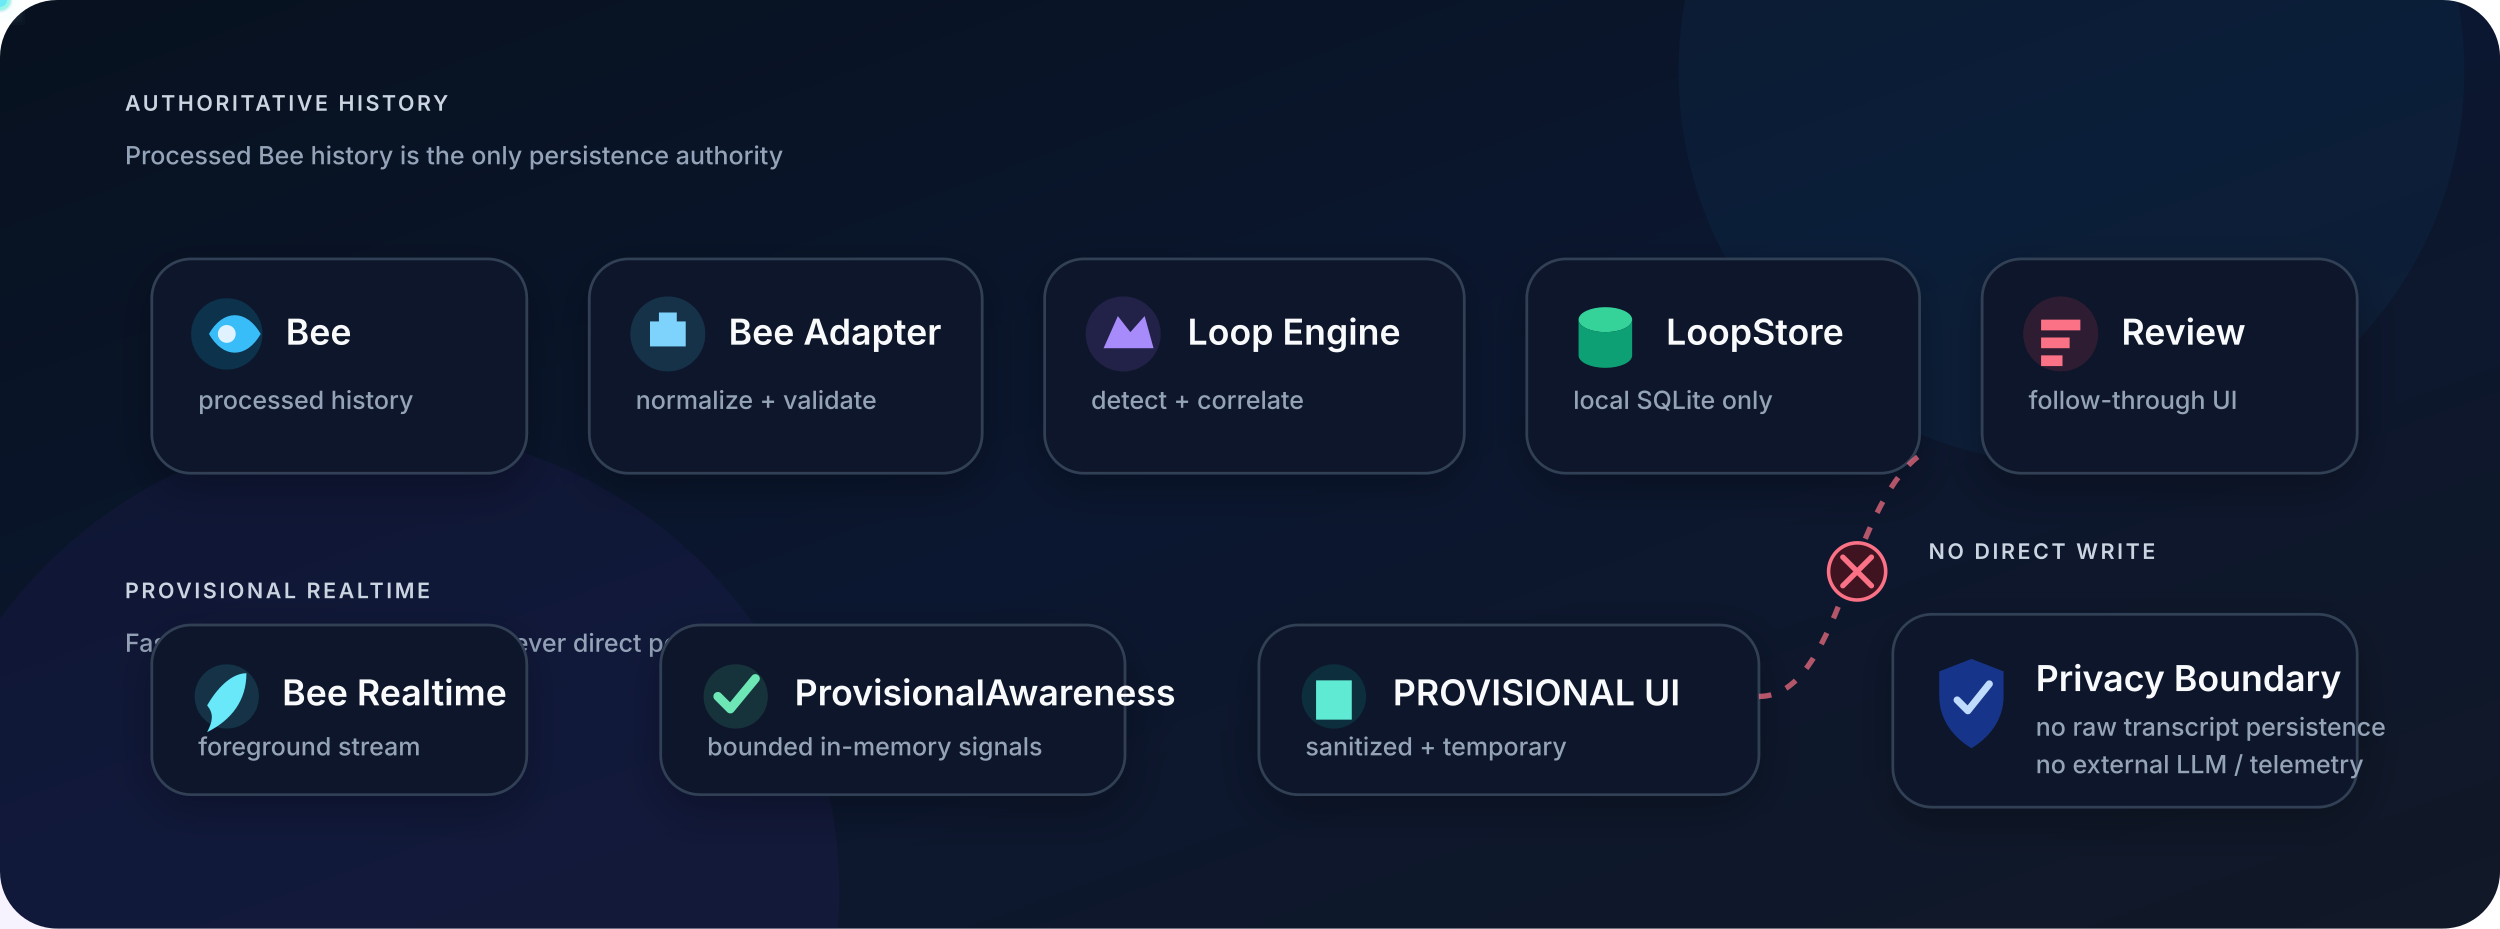
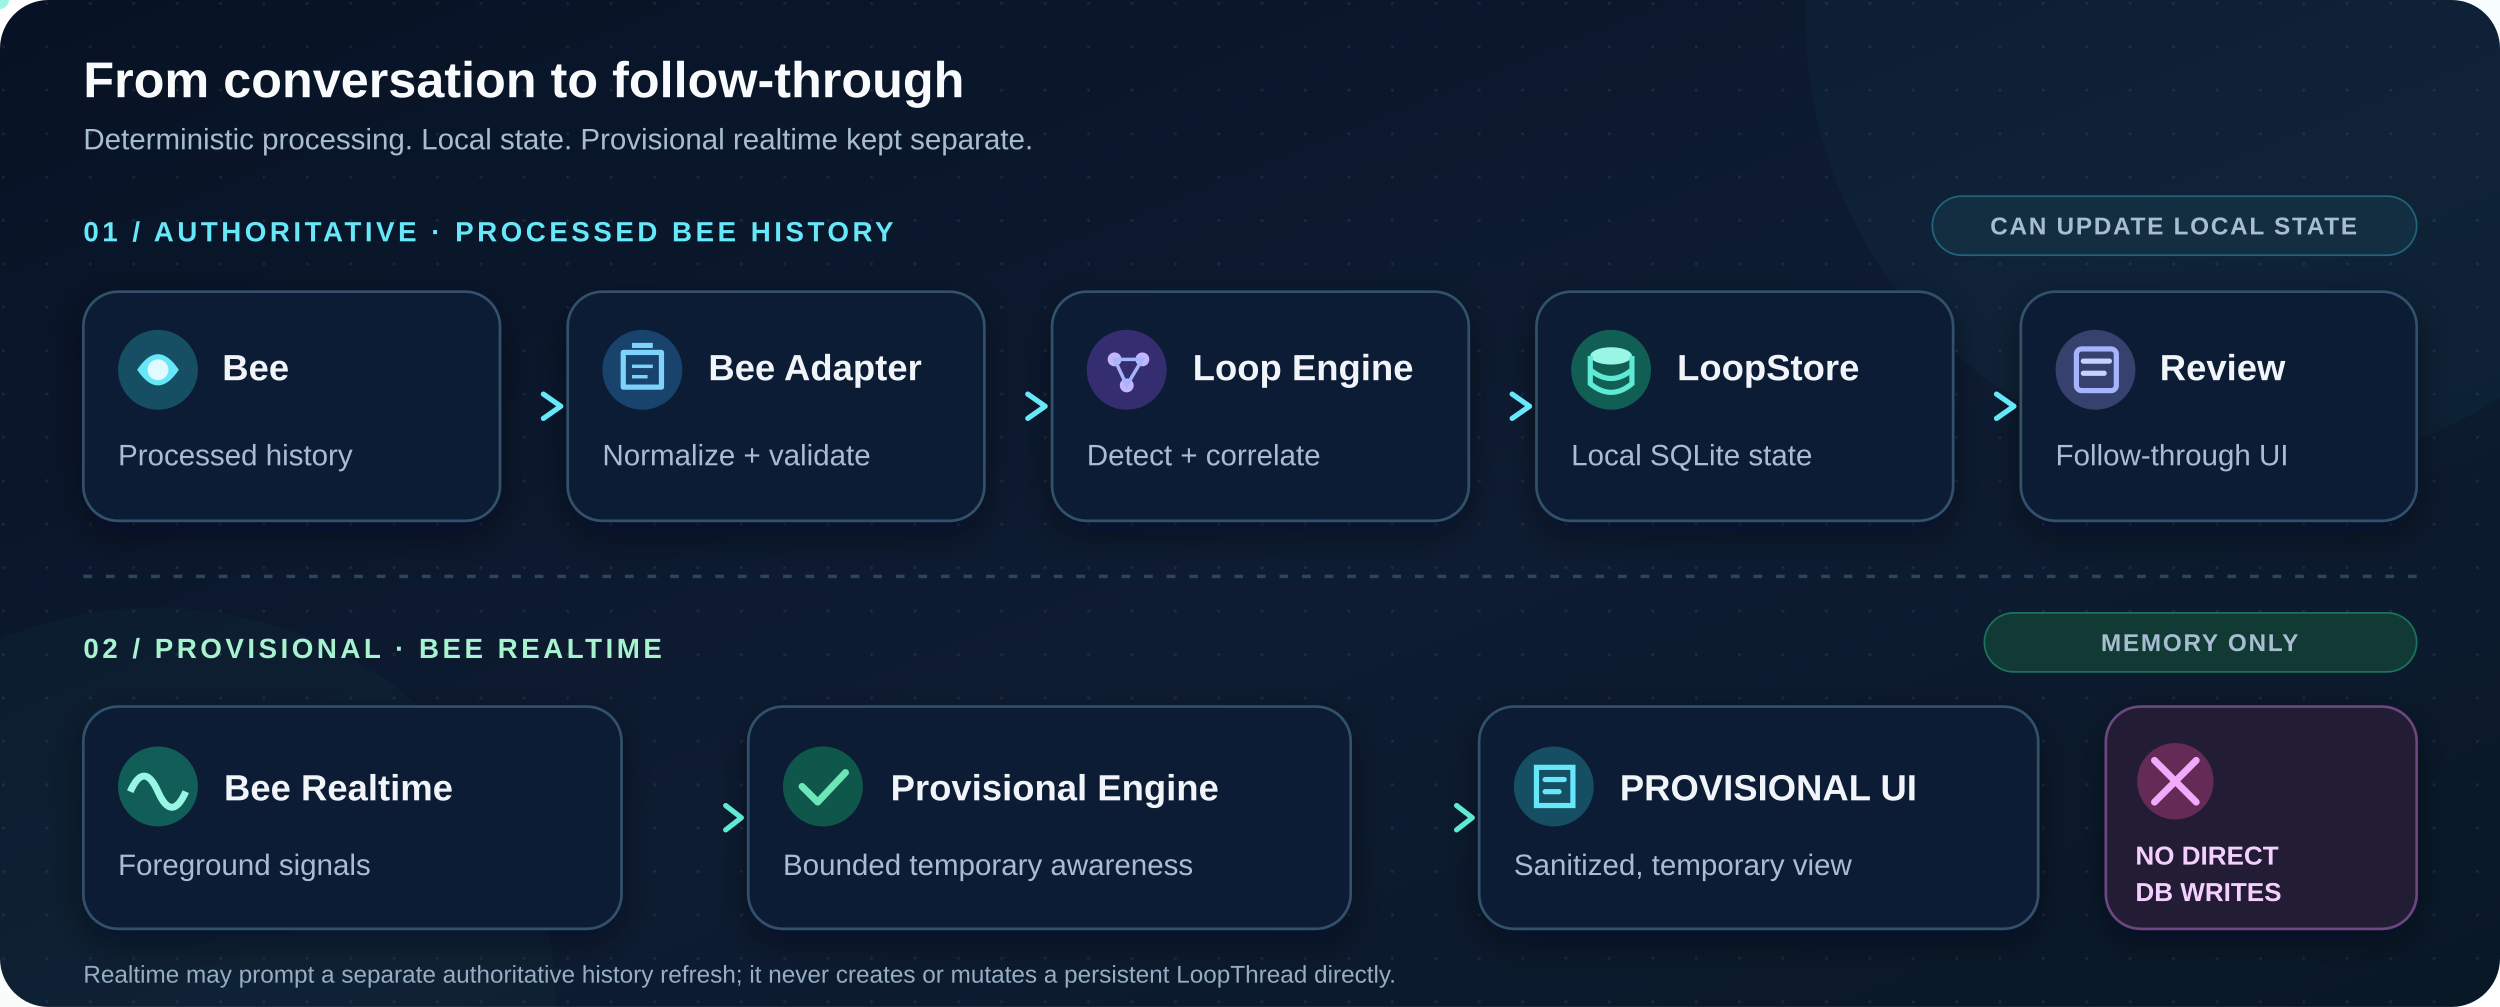
- <svg xmlns="http://www.w3.org/2000/svg" width="1400" height="520" viewBox="0 0 1400 520" role="img" aria-labelledby="title desc">
+ <svg xmlns="http://www.w3.org/2000/svg" width="1440" height="580" viewBox="0 0 1440 580" role="img" aria-labelledby="title desc">
  <defs>
-     <linearGradient id="bg" x1="0" y1="0" x2="1" y2="1">
-       <stop offset="0%" stop-color="#07111f" />
-       <stop offset="50%" stop-color="#0b1730" />
-       <stop offset="100%" stop-color="#111827" />
+     <linearGradient id="back" x1="0" y1="0" x2="1" y2="1">
+       <stop offset="0" stop-color="#071224" />
+       <stop offset=".55" stop-color="#0e1c32" />
+       <stop offset="1" stop-color="#091827" />
    </linearGradient>
-     <linearGradient id="auth" x1="0" y1="0" x2="1" y2="0">
-       <stop offset="0%" stop-color="#38bdf8" />
-       <stop offset="100%" stop-color="#8b5cf6" />
+     <linearGradient id="mainStroke" x1="0" y1="0" x2="1" y2="0">
+       <stop offset="0" stop-color="#22d3ee" />
+       <stop offset="1" stop-color="#818cf8" />
    </linearGradient>
-     <linearGradient id="prov" x1="0" y1="0" x2="1" y2="0">
-       <stop offset="0%" stop-color="#22d3ee" />
-       <stop offset="100%" stop-color="#34d399" />
+     <linearGradient id="liveStroke" x1="0" y1="0" x2="1" y2="0">
+       <stop offset="0" stop-color="#2dd4bf" />
+       <stop offset="1" stop-color="#34d399" />
    </linearGradient>
-     <filter id="glow" x="-50%" y="-50%" width="200%" height="200%">
-       <feGaussianBlur stdDeviation="7" result="blur" />
-       <feMerge>
-         <feMergeNode in="blur" />
-         <feMergeNode in="SourceGraphic" />
-       </feMerge>
-     </filter>
-     <filter id="soft" x="-30%" y="-30%" width="160%" height="160%">
-       <feDropShadow dx="0" dy="8" stdDeviation="12" flood-color="#000000" flood-opacity=".28" />
+     <pattern id="dots" width="25" height="25" patternUnits="userSpaceOnUse">
+       <circle cx="2" cy="2" r=".9" fill="#94a3b8" fill-opacity=".12" />
+     </pattern>
+     <filter id="shadow" x="-20%" y="-35%" width="140%" height="180%">
+       <feDropShadow dx="0" dy="7" stdDeviation="10" flood-color="#020617" flood-opacity=".45" />
    </filter>
    <style>
-       .label{font:600 20px Inter,ui-sans-serif,system-ui,-apple-system,BlinkMacSystemFont,"Segoe UI",sans-serif;fill:#f8fafc}
-       .sub{font:500 14px Inter,ui-sans-serif,system-ui,-apple-system,BlinkMacSystemFont,"Segoe UI",sans-serif;fill:#94a3b8}
-       .small{font:600 12px Inter,ui-sans-serif,system-ui,-apple-system,BlinkMacSystemFont,"Segoe UI",sans-serif;fill:#cbd5e1;letter-spacing:.12em}
-       .box{fill:#0f172a;stroke:#334155;stroke-width:1.5}
-       .authLine{fill:none;stroke:url(#auth);stroke-width:5;stroke-linecap:round}
-       .provLine{fill:none;stroke:url(#prov);stroke-width:4;stroke-linecap:round;stroke-dasharray:10 13}
-       .pulse{transform-box:fill-box;transform-origin:center;animation:pulse 2.4s ease-in-out infinite}
-       .float{animation:float 3s ease-in-out infinite}
-       @keyframes pulse{0%,100%{opacity:.7;transform:scale(1)}50%{opacity:1;transform:scale(1.08)}}
-       @keyframes float{0%,100%{transform:translateY(0)}50%{transform:translateY(-5px)}}
+       .label { font-family: Arial, Helvetica, sans-serif; fill: #f1f5f9; font-size: 21px; font-weight: 700; }
+       .description { font-family: Arial, Helvetica, sans-serif; fill: #a8bdd1; font-size: 17px; }
+       .eyebrow { font-family: Arial, Helvetica, sans-serif; fill: #67e8f9; font-size: 16px; font-weight: 700; letter-spacing: 2px; }
+       .section { font-family: Arial, Helvetica, sans-serif; fill: #a7f3d0; font-size: 16px; font-weight: 700; letter-spacing: 2px; }
+       .pill { font-family: Arial, Helvetica, sans-serif; fill: #a8bdd1; font-size: 14px; font-weight: 700; letter-spacing: 1px; }
+       .card { fill: #101f34; stroke: #33516c; stroke-width: 1.5; }
+       .lineA { stroke: url(#mainStroke); stroke-width: 5; stroke-linecap: round; fill: none; }
+       .lineB { stroke: url(#liveStroke); stroke-width: 5; stroke-linecap: round; fill: none; }
    </style>
  </defs>
-   <rect width="1400" height="520" rx="32" fill="url(#bg)" />
-   <circle cx="1160" cy="40" r="220" fill="#0ea5e9" opacity=".05" />
-   <circle cx="210" cy="500" r="260" fill="#7c3aed" opacity=".06" />
-   <text x="70" y="62" class="small">AUTHORITATIVE HISTORY</text>
-   <text x="70" y="92" class="sub">Processed Bee history is the only persistence authority</text>
-   <path id="authPath" class="authLine" d="M190 205 H1210" />
-   <path id="provPath" class="provLine" d="M190 390 H985" />
-   <g transform="translate(85 145)" filter="url(#soft)" class="float">
-     <rect class="box" width="210" height="120" rx="22" />
-     <circle cx="42" cy="42" r="20" fill="#0ea5e9" opacity=".18" />
-     <path d="M32 42c8-14 21-14 29 0-8 14-21 14-29 0Z" fill="#38bdf8" />
-     <circle cx="42" cy="42" r="5" fill="#e0f2fe" />
-     <text x="75" y="48" class="label">Bee</text>
-     <text x="26" y="84" class="sub">processed history</text>
+   <rect width="1440" height="580" rx="28" fill="url(#back)" />
+   <rect width="1440" height="580" rx="28" fill="url(#dots)" />
+   <circle cx="1300" cy="10" r="260" fill="#22d3ee" opacity=".035" />
+   <circle cx="90" cy="580" r="230" fill="#10b981" opacity=".035" />
+   <text x="48" y="56" style="font:700 29px Arial,Helvetica,sans-serif;fill:#f8fafc">From conversation to follow-through</text>
+   <text x="48" y="86" class="description">Deterministic processing. Local state. Provisional realtime kept separate.</text>
+   <text x="48" y="139" class="eyebrow">01 / AUTHORITATIVE · PROCESSED BEE HISTORY</text>
+   <rect x="1113" y="113" width="279" height="34" rx="17" fill="#122e40" stroke="#23637c" />
+   <text x="1252" y="135" class="pill" text-anchor="middle">CAN UPDATE LOCAL STATE</text>
+   <g filter="url(#shadow)">
+     <rect x="48" y="168" width="240" height="132" rx="20" class="card" />
+     <rect x="327" y="168" width="240" height="132" rx="20" class="card" />
+     <rect x="606" y="168" width="240" height="132" rx="20" class="card" />
+     <rect x="885" y="168" width="240" height="132" rx="20" class="card" />
+     <rect x="1164" y="168" width="228" height="132" rx="20" class="card" />
  </g>
-   <g transform="translate(330 145)" filter="url(#soft)">
-     <rect class="box" width="220" height="120" rx="22" />
-     <circle cx="44" cy="42" r="21" fill="#38bdf8" opacity=".15" />
-     <path d="M34 35h20v14H34z M39 30h10v5H39z" fill="#7dd3fc" />
-     <text x="78" y="48" class="label">Bee Adapter</text>
-     <text x="26" y="84" class="sub">normalize + validate</text>
+   <path class="lineA" d="M292 234 H319 M571 234 H598 M850 234 H877 M1129 234 H1156" />
+   <path d="M313 227 L323 234 L313 241 M592 227 L602 234 L592 241 M871 227 L881 234 L871 241 M1150 227 L1160 234 L1150 241" stroke="#67e8f9" stroke-width="3" fill="none" stroke-linecap="round" stroke-linejoin="round" />
+   <g transform="translate(67 189)">
+     <circle cx="24" cy="24" r="23" fill="#164e63" />
+     <path d="M12 24 Q24 6 36 24 Q24 42 12 24 Z" fill="#67e8f9" />
+     <circle cx="24" cy="24" r="6" fill="#e0faff">
+       <animate attributeName="opacity" values=".5;1;.5" dur="2.6s" repeatCount="indefinite" />
+     </circle>
  </g>
-   <g transform="translate(585 145)" filter="url(#soft)">
-     <rect class="box" width="235" height="120" rx="22" />
-     <circle cx="44" cy="42" r="21" fill="#8b5cf6" opacity=".16" />
-     <path d="M33 50l8-18 7 9 8-9 5 18z" fill="#a78bfa" />
-     <text x="80" y="48" class="label">Loop Engine</text>
-     <text x="26" y="84" class="sub">detect + correlate</text>
+   <text x="128" y="219" class="label">Bee</text>
+   <text x="68" y="268" class="description">Processed history</text>
+   <g transform="translate(346 189)">
+     <circle cx="24" cy="24" r="23" fill="#17436d" />
+     <path d="M13 14 H35 V34 H13 Z M18 10 H30" stroke="#7dd3fc" stroke-width="3" stroke-linejoin="round" fill="none" />
+     <path d="M18 22 H30 M18 28 H27" stroke="#7dd3fc" stroke-width="2" />
  </g>
-   <g transform="translate(855 145)" filter="url(#soft)">
-     <rect class="box" width="220" height="120" rx="22" />
-     <ellipse cx="44" cy="34" rx="15" ry="7" fill="#34d399" />
-     <path d="M29 34v20c0 4 7 7 15 7s15-3 15-7V34c0 4-7 7-15 7s-15-3-15-7Z" fill="#10b981" opacity=".85" />
-     <text x="78" y="48" class="label">LoopStore</text>
-     <text x="26" y="84" class="sub">local SQLite only</text>
+   <text x="408" y="219" class="label">Bee Adapter</text>
+   <text x="347" y="268" class="description">Normalize + validate</text>
+   <g transform="translate(625 189)">
+     <circle cx="24" cy="24" r="23" fill="#342e70" />
+     <circle cx="17" cy="18" r="4" fill="#c4b5fd" />
+     <circle cx="33" cy="18" r="4" fill="#c4b5fd" />
+     <circle cx="24" cy="33" r="4" fill="#c4b5fd" />
+     <path d="M17 18 L33 18 L24 33 Z" fill="none" stroke="#a5b4fc" stroke-width="2" />
  </g>
-   <g transform="translate(1110 145)" filter="url(#soft)">
-     <rect class="box" width="210" height="120" rx="22" />
-     <circle cx="44" cy="42" r="21" fill="#f43f5e" opacity=".14" />
-     <path d="M33 34h22v6H33zm0 10h16v6H33zm0 10h12v6H33z" fill="#fb7185" />
-     <text x="78" y="48" class="label">Review</text>
-     <text x="26" y="84" class="sub">follow-through UI</text>
+   <text x="687" y="219" class="label">Loop Engine</text>
+   <text x="626" y="268" class="description">Detect + correlate</text>
+   <g transform="translate(904 189)">
+     <circle cx="24" cy="24" r="23" fill="#115e55" />
+     <ellipse cx="24" cy="16" rx="12" ry="5" fill="#99f6e4" />
+     <path d="M12 16 V32 Q24 42 36 32 V16 M12 24 Q24 34 36 24" fill="none" stroke="#5eead4" stroke-width="3" />
  </g>
-   <circle r="7" fill="#e0f2fe" filter="url(#glow)">
-     <animateMotion dur="5.8s" repeatCount="indefinite">
-       <mpath href="#authPath" />
-     </animateMotion>
-   </circle>
-   <circle r="5" fill="#c4b5fd" opacity=".9">
-     <animateMotion dur="5.8s" begin="-2.9s" repeatCount="indefinite">
-       <mpath href="#authPath" />
-     </animateMotion>
-   </circle>
-   <text x="70" y="335" class="small">PROVISIONAL REALTIME</text>
-   <text x="70" y="365" class="sub">Fast awareness, memory-only, never direct persistence</text>
-   <g transform="translate(85 350)" filter="url(#soft)">
-     <rect class="box" width="210" height="95" rx="22" />
-     <circle cx="42" cy="40" r="18" fill="#22d3ee" opacity=".15" class="pulse" />
-     <path d="M31 45c7-12 15-18 22-18 0 15-8 26-22 33 3-6 4-10 0-15Z" fill="#67e8f9" />
-     <text x="73" y="45" class="label">Bee Realtime</text>
-     <text x="26" y="73" class="sub">foreground stream</text>
+   <text x="966" y="219" class="label">LoopStore</text>
+   <text x="905" y="268" class="description">Local SQLite state</text>
+   <g transform="translate(1183 189)">
+     <circle cx="24" cy="24" r="23" fill="#37416e" />
+     <rect x="13" y="12" width="23" height="24" rx="3" fill="none" stroke="#a5b4fc" stroke-width="3" />
+     <path d="M17 19 H32 M17 26 H29" stroke="#c7d2fe" stroke-width="3" stroke-linecap="round" />
  </g>
-   <g transform="translate(370 350)" filter="url(#soft)">
-     <rect class="box" width="260" height="95" rx="22" />
-     <circle cx="42" cy="40" r="18" fill="#34d399" opacity=".15" class="pulse" />
-     <path d="M32 40l7 7 14-17" fill="none" stroke="#6ee7b7" stroke-width="5" stroke-linecap="round" stroke-linejoin="round" />
-     <text x="75" y="45" class="label">ProvisionalAwareness</text>
-     <text x="26" y="73" class="sub">bounded in-memory signals</text>
+   <text x="1244" y="219" class="label">Review</text>
+   <text x="1184" y="268" class="description">Follow-through UI</text>
+   <g fill="#e0f2fe">
+     <circle r="5">
+       <animateMotion dur="1.8s" repeatCount="indefinite" path="M292 234 H319" />
+     </circle>
+     <circle r="5">
+       <animateMotion dur="1.8s" begin="-0.4s" repeatCount="indefinite" path="M571 234 H598" />
+     </circle>
+     <circle r="5">
+       <animateMotion dur="1.8s" begin="-0.8s" repeatCount="indefinite" path="M850 234 H877" />
+     </circle>
+     <circle r="5">
+       <animateMotion dur="1.8s" begin="-1.2s" repeatCount="indefinite" path="M1129 234 H1156" />
+     </circle>
  </g>
-   <g transform="translate(705 350)" filter="url(#soft)">
-     <rect class="box" width="280" height="95" rx="22" />
-     <circle cx="42" cy="40" r="18" fill="#14b8a6" opacity=".15" class="pulse" />
-     <path d="M32 31h20v22H32z M36 36h12v3H36zm0 7h12v3H36z" fill="#5eead4" />
-     <text x="75" y="45" class="label">PROVISIONAL UI</text>
-     <text x="26" y="73" class="sub">sanitized + temporary</text>
+   <path d="M48 332 H1392" stroke="#28465e" stroke-dasharray="5 8" stroke-width="2" />
+   <text x="48" y="379" class="section">02 / PROVISIONAL · BEE REALTIME</text>
+   <rect x="1143" y="353" width="249" height="34" rx="17" fill="#103a33" stroke="#18745e" />
+   <text x="1267" y="375" class="pill" text-anchor="middle">MEMORY ONLY</text>
+   <g filter="url(#shadow)">
+     <rect x="48" y="407" width="310" height="128" rx="20" class="card" />
+     <rect x="431" y="407" width="347" height="128" rx="20" class="card" />
+     <rect x="852" y="407" width="322" height="128" rx="20" class="card" />
+     <rect x="1213" y="407" width="179" height="128" rx="20" fill="#211b36" stroke="#6d477f" stroke-width="1.5" />
  </g>
-   <g transform="translate(1060 344)" filter="url(#soft)">
-     <rect class="box" width="260" height="108" rx="22" />
-     <path d="M44 25l18 7v14c0 13-8 23-18 29-10-6-18-16-18-29V32z" fill="#1d4ed8" opacity=".55" />
-     <path d="M36 48l6 6 12-15" fill="none" stroke="#bfdbfe" stroke-width="4" stroke-linecap="round" stroke-linejoin="round" />
-     <text x="80" y="43" class="label">Privacy Boundary</text>
-     <text x="80" y="68" class="sub">no raw transcript persistence</text>
-     <text x="80" y="89" class="sub">no external LLM / telemetry</text>
+   <path class="lineB" d="M363 471 H423 M783 471 H844" />
+   <path d="M418 464 L427 471 L418 478 M839 464 L848 471 L839 478" stroke="#5eead4" stroke-width="3" fill="none" stroke-linecap="round" stroke-linejoin="round" />
+   <g transform="translate(67 429)">
+     <circle cx="24" cy="24" r="23" fill="#115e59" />
+     <path d="M8 27 Q16 9 24 27 T40 27" fill="none" stroke="#99f6e4" stroke-width="4" />
+     <animate attributeName="opacity" values=".7;1;.7" dur="2.8s" repeatCount="indefinite" />
  </g>
-   <circle r="6" fill="#99f6e4" filter="url(#glow)">
-     <animateMotion dur="4.2s" repeatCount="indefinite">
-       <mpath href="#provPath" />
-     </animateMotion>
-   </circle>
-   <circle r="4" fill="#67e8f9" opacity=".9">
-     <animateMotion dur="4.2s" begin="-2.1s" repeatCount="indefinite">
-       <mpath href="#provPath" />
-     </animateMotion>
-   </circle>
-   <path d="M985 390 C1030 390 1035 285 1075 255" fill="none" stroke="#fb7185" stroke-width="3" stroke-dasharray="7 9" opacity=".7" />
-   <circle cx="1040" cy="320" r="16" fill="#3f1420" stroke="#fb7185" stroke-width="2" />
-   <path d="M1032 312l16 16m0-16l-16 16" stroke="#fb7185" stroke-width="3" stroke-linecap="round" />
-   <text x="1080" y="313" class="small">NO DIRECT WRITE</text>
+   <text x="129" y="461" class="label">Bee Realtime</text>
+   <text x="68" y="504" class="description">Foreground signals</text>
+   <g transform="translate(450 429)">
+     <circle cx="24" cy="24" r="23" fill="#0f574a" />
+     <path d="M12 24 L21 33 L37 16" stroke="#6ee7b7" stroke-width="4" fill="none" stroke-linecap="round" stroke-linejoin="round" />
+   </g>
+   <text x="513" y="461" class="label">Provisional Engine</text>
+   <text x="451" y="504" class="description">Bounded temporary awareness</text>
+   <g transform="translate(871 429)">
+     <circle cx="24" cy="24" r="23" fill="#164e63" />
+     <path d="M14 13 H35 V35 H14 Z M19 20 H30 M19 27 H27" fill="none" stroke="#67e8f9" stroke-width="3" stroke-linecap="round" />
+   </g>
+   <text x="933" y="461" class="label">PROVISIONAL UI</text>
+   <text x="872" y="504" class="description">Sanitized, temporary view</text>
+   <g transform="translate(1231 428)">
+     <circle cx="22" cy="22" r="22" fill="#642b57" />
+     <path d="M10 10 L34 34 M34 10 L10 34" fill="none" stroke="#f0abfc" stroke-width="4" stroke-linecap="round" />
+   </g>
+   <text x="1230" y="498" style="font:700 15px Arial,Helvetica,sans-serif;fill:#f5d0fe">NO DIRECT</text>
+   <text x="1230" y="519" style="font:700 15px Arial,Helvetica,sans-serif;fill:#f5d0fe">DB WRITES</text>
+   <g fill="#99f6e4">
+     <circle r="5">
+       <animateMotion dur="2.1s" repeatCount="indefinite" path="M363 471 H423" />
+     </circle>
+     <circle r="5">
+       <animateMotion dur="2.1s" begin="-1s" repeatCount="indefinite" path="M783 471 H844" />
+     </circle>
+   </g>
+   <text x="48" y="566" style="font:14px Arial,Helvetica,sans-serif;fill:#96adc3">Realtime may prompt a separate authoritative history refresh; it never creates or mutates a persistent LoopThread directly.</text>
</svg>
